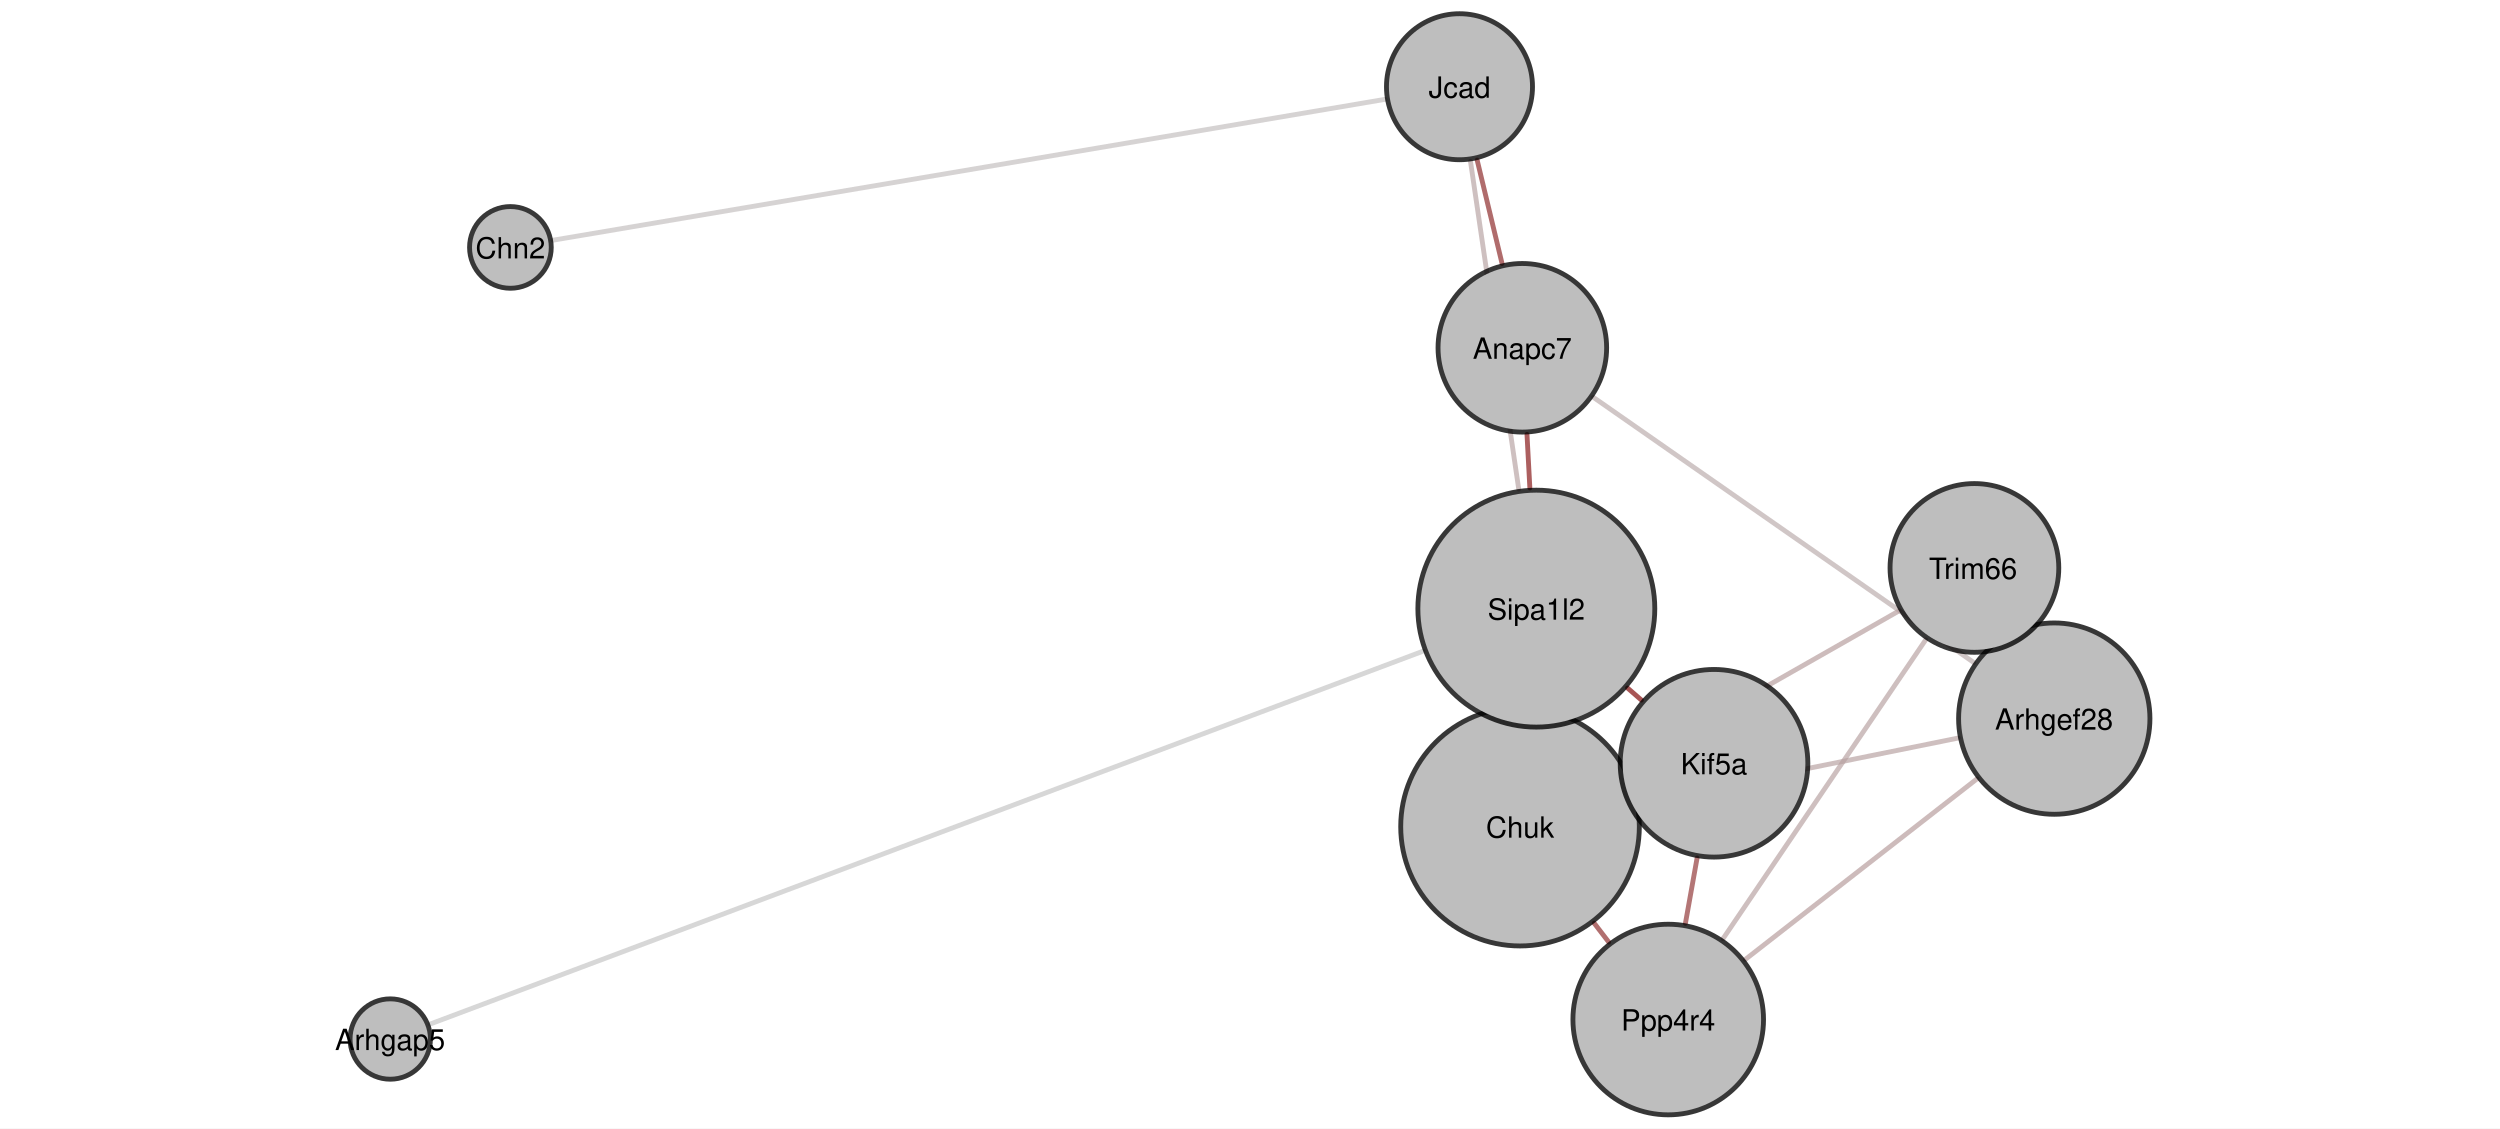
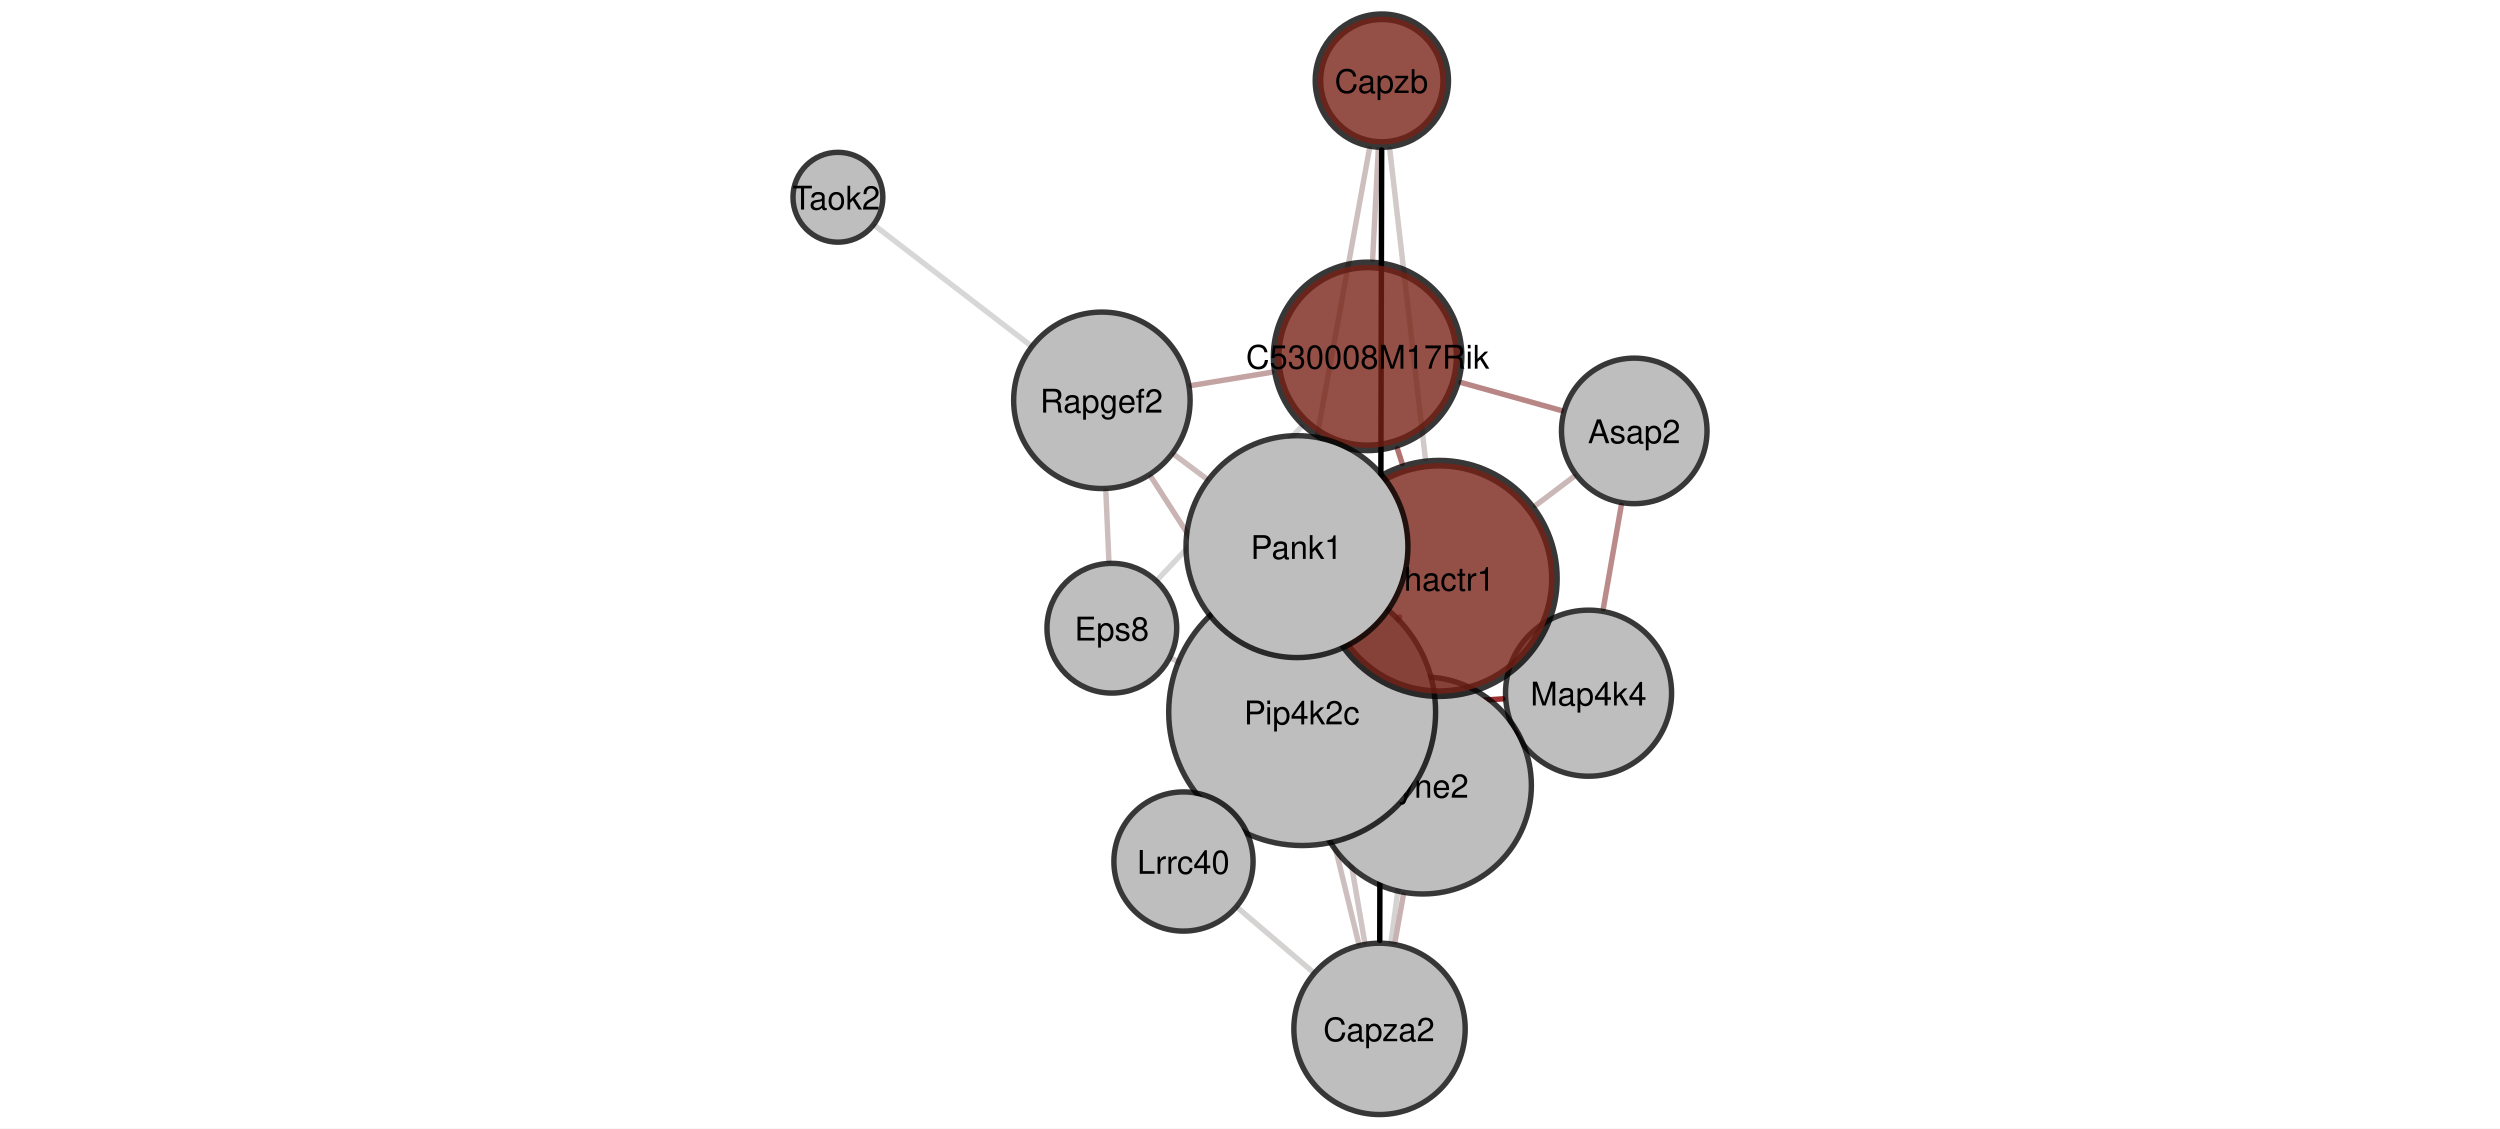
<svg xmlns="http://www.w3.org/2000/svg" version="1.1" baseProfile="full" x="0px" y="0px" width="1513px" height="683px" viewBox="0 0 1513 683">
  <g stroke-linejoin="miter" stroke-dashoffset="0" stroke-dasharray="none" stroke-width="1" stroke-miterlimit="10" stroke-linecap="square">
    <g fill-opacity="1" fill-rule="nonzero" stroke="none" fill="#ffffff">
      <path d="M 0 0 L 1513 0 L 1513 683 L 0 683 L 0 0 z" />
    </g>
-     <g transform="matrix(1.473505, 0, 0, 1.473505, 868.447, 376.7744)">
-       <g stroke-linejoin="round" stroke-width="2" stroke-linecap="round" fill="none" stroke-opacity="0.859" stroke="#9e4545">
-         <path d="M 37.79 -77.281 L 38.97 -55.3" />
-       </g>
-     </g>
-     <g transform="matrix(1.473505, 0, 0, 1.473505, 868.447, 376.7744)">
-       <g stroke-linejoin="round" stroke-width="2" stroke-linecap="round" fill="none" stroke-opacity="0.835" stroke="#a04f4f">
-         <path d="M 27.544 -147.483 L 17.32 -189.952" />
-       </g>
-     </g>
-     <g transform="matrix(1.473505, 0, 0, 1.473505, 868.447, 376.7744)">
-       <g stroke-linejoin="round" stroke-width="2" stroke-linecap="round" fill="none" stroke-opacity="0.655" stroke="#b8a8a8">
-         <path d="M 65.102 -92.48 L 221.303 16.41" />
-       </g>
-     </g>
-     <g transform="matrix(1.473505, 0, 0, 1.473505, 868.447, 376.7744)">
+     <g transform="matrix(1.648193, 0, 0, 1.648193, 793.651, 339.8349)">
+       <g stroke-linejoin="round" stroke-width="2" stroke-linecap="round" fill="none" stroke-opacity="0.608" stroke="#bebebe">
+         <path d="M -103.399 -79.559 L -159.981 -123.086" />
+       </g>
+     </g>
+     <g transform="matrix(1.648193, 0, 0, 1.648193, 793.651, 339.8349)">
+       <g stroke-linejoin="round" stroke-width="2" stroke-linecap="round" fill="none" stroke-opacity="0.827" stroke="#a25454">
+         <path d="M 31.565 -41.444 L 33.32 -35.996" />
+       </g>
+     </g>
+     <g transform="matrix(1.648193, 0, 0, 1.648193, 793.651, 339.8349)">
+       <g stroke-linejoin="round" stroke-width="2" stroke-linecap="round" fill="none" stroke-opacity="0.608" stroke="#bebdbd">
+         <path d="M -3.746 -49.402 L -56.271 6.419" />
+       </g>
+     </g>
+     <g transform="matrix(1.648193, 0, 0, 1.648193, 793.651, 339.8349)">
+       <g stroke-linejoin="round" stroke-width="2" stroke-linecap="round" fill="none" stroke-opacity="0.686" stroke="#b49999">
+         <path d="M 22.483 -110.879 L 24.561 -151.153" />
+       </g>
+     </g>
+     <g transform="matrix(1.648193, 0, 0, 1.648193, 793.651, 339.8349)">
+       <g stroke-linejoin="round" stroke-width="2" stroke-linecap="round" fill="none" stroke-opacity="0.733" stroke="#ae8282">
+         <path d="M -43.981 -64.643 L -14.473 -69.522" />
+       </g>
+     </g>
+     <g transform="matrix(1.648193, 0, 0, 1.648193, 793.651, 339.8349)">
+       <g stroke-linejoin="round" stroke-width="2" stroke-linecap="round" fill="none" stroke-opacity="0.788" stroke="#a66666">
+         <path d="M 91.858 -55.425 L 54.934 -65.745" />
+       </g>
+     </g>
+     <g transform="matrix(1.648193, 0, 0, 1.648193, 793.651, 339.8349)">
+       <g stroke-linejoin="round" stroke-width="2" stroke-linecap="round" fill="none" stroke-opacity="0.675" stroke="#b59e9e">
+         <path d="M -75.472 -25.833 L -74.358 -0.3" />
+       </g>
+     </g>
+     <g transform="matrix(1.648193, 0, 0, 1.648193, 793.651, 339.8349)">
+       <g stroke-linejoin="round" stroke-width="2" stroke-linecap="round" fill="none" stroke-opacity="0.698" stroke="#b29292">
+         <path d="M -30.412 13.219 L -58.88 -31.099" />
+       </g>
+     </g>
+     <g transform="matrix(1.648193, 0, 0, 1.648193, 793.651, 339.8349)">
+       <g stroke-linejoin="round" stroke-width="2" stroke-linecap="round" fill="none" stroke-opacity="0.678" stroke="#b59c9c">
+         <path d="M -38.683 -30.51 L -50.213 -39.159" />
+       </g>
+     </g>
+     <g transform="matrix(1.648193, 0, 0, 1.648193, 793.651, 339.8349)">
+       <g stroke-linejoin="round" stroke-width="2" stroke-linecap="round" fill="none" stroke-opacity="1" stroke="#000000">
+         <path d="M 25.099 139.148 L 25.81 -151.119" />
+       </g>
+     </g>
+     <g transform="matrix(1.648193, 0, 0, 1.648193, 793.651, 339.8349)">
+       <g stroke-linejoin="round" stroke-width="2" stroke-linecap="round" fill="none" stroke-opacity="0.671" stroke="#b6a0a0">
+         <path d="M 2.189 -46.531 L 21.311 -151.531" />
+       </g>
+     </g>
+     <g transform="matrix(1.648193, 0, 0, 1.648193, 793.651, 339.8349)">
+       <g stroke-linejoin="round" stroke-width="2" stroke-linecap="round" fill="none" stroke-opacity="0.647" stroke="#b9abab">
+         <path d="M 41.844 -37.84 L 28.785 -151.286" />
+       </g>
+     </g>
+     <g transform="matrix(1.648193, 0, 0, 1.648193, 793.651, 339.8349)">
+       <g stroke-linejoin="round" stroke-width="2" stroke-linecap="round" fill="none" stroke-opacity="0.929" stroke="#942121">
+         <path d="M 46.503 51.994 L 70.352 50.42" />
+       </g>
+     </g>
+     <g transform="matrix(1.648193, 0, 0, 1.648193, 793.651, 339.8349)">
+       <g stroke-linejoin="round" stroke-width="2" stroke-linecap="round" fill="none" stroke-opacity="0.78" stroke="#a86a6a">
+         <path d="M 113.795 -20.658 L 107.176 17.325" />
+       </g>
+     </g>
+     <g transform="matrix(1.648193, 0, 0, 1.648193, 793.651, 339.8349)">
+       <g stroke-linejoin="round" stroke-width="2" stroke-linecap="round" fill="none" stroke-opacity="0.98" stroke="#8d0909">
+         <path d="M 76.625 62.34 L 74.257 63.658" />
+       </g>
+     </g>
+     <g transform="matrix(1.648193, 0, 0, 1.648193, 793.651, 339.8349)">
+       <g stroke-linejoin="round" stroke-width="2" stroke-linecap="round" fill="none" stroke-opacity="0.643" stroke="#baadad">
+         <path d="M 4.455 63.779 L -51.129 35.684" />
+       </g>
+     </g>
+     <g transform="matrix(1.648193, 0, 0, 1.648193, 793.651, 339.8349)">
+       <g stroke-linejoin="round" stroke-width="2" stroke-linecap="round" fill="none" stroke-opacity="0.702" stroke="#b29090">
+         <path d="M 33.765 122.44 L 30.704 139.649" />
+       </g>
+     </g>
+     <g transform="matrix(1.648193, 0, 0, 1.648193, 793.651, 339.8349)">
+       <g stroke-linejoin="round" stroke-width="2" stroke-linecap="round" fill="none" stroke-opacity="1" stroke="#8b0000">
+         <path d="M 39.342 81.251 L 6.002 60.993" />
+       </g>
+     </g>
+     <g transform="matrix(1.648193, 0, 0, 1.648193, 793.651, 339.8349)">
+       <g stroke-linejoin="round" stroke-width="2" stroke-linecap="round" fill="none" stroke-opacity="0.922" stroke="#952727">
+         <path d="M 14.173 31.462 L 21.87 46.064" />
+       </g>
+     </g>
+     <g transform="matrix(1.648193, 0, 0, 1.648193, 793.651, 339.8349)">
+       <g stroke-linejoin="round" stroke-width="2" stroke-linecap="round" fill="none" stroke-opacity="0.871" stroke="#9c3f3f">
+         <path d="M -4.953 5.312 L -3.984 36.257" />
+       </g>
+     </g>
+     <g transform="matrix(1.648193, 0, 0, 1.648193, 793.651, 339.8349)">
+       <g stroke-linejoin="round" stroke-width="2" stroke-linecap="round" fill="none" stroke-opacity="0.824" stroke="#a25555">
+         <path d="M 32.396 20.366 L 15.188 37.159" />
+       </g>
+     </g>
+     <g transform="matrix(1.648193, 0, 0, 1.648193, 793.651, 339.8349)">
      <g stroke-linejoin="round" stroke-width="2" stroke-linecap="round" fill="none" stroke-opacity="0.671" stroke="#b69f9f">
-         <path d="M 83.94 73.914 L 214.864 47.437" />
-       </g>
-     </g>
-     <g transform="matrix(1.473505, 0, 0, 1.473505, 868.447, 376.7744)">
-       <g stroke-linejoin="round" stroke-width="2" stroke-linecap="round" fill="none" stroke-opacity="0.843" stroke="#a04d4d">
-         <path d="M 82.46 68.297 L 77.035 70.069" />
-       </g>
-     </g>
-     <g transform="matrix(1.473505, 0, 0, 1.473505, 868.447, 376.7744)">
-       <g stroke-linejoin="round" stroke-width="2" stroke-linecap="round" fill="none" stroke-opacity="0.678" stroke="#b59c9c">
-         <path d="M 190.579 -4.797 L 78.383 59.085" />
-       </g>
-     </g>
-     <g transform="matrix(1.473505, 0, 0, 1.473505, 868.447, 376.7744)">
-       <g stroke-linejoin="round" stroke-width="2" stroke-linecap="round" fill="none" stroke-opacity="0.831" stroke="#a15252">
-         <path d="M 71.343 131.212 L 65.396 123.472" />
-       </g>
-     </g>
-     <g transform="matrix(1.473505, 0, 0, 1.473505, 868.447, 376.7744)">
-       <g stroke-linejoin="round" stroke-width="2" stroke-linecap="round" fill="none" stroke-opacity="0.882" stroke="#9a3939">
-         <path d="M 37.927 43.793 L 38.662 33.964" />
-       </g>
-     </g>
-     <g transform="matrix(1.473505, 0, 0, 1.473505, 868.447, 376.7744)">
-       <g stroke-linejoin="round" stroke-width="2" stroke-linecap="round" fill="none" stroke-opacity="1" stroke="#8b0000">
-         <path d="M 238.25 9.063 L 235.488 3.85" />
-       </g>
-     </g>
-     <g transform="matrix(1.473505, 0, 0, 1.473505, 868.447, 376.7744)">
-       <g stroke-linejoin="round" stroke-width="2" stroke-linecap="round" fill="none" stroke-opacity="0.678" stroke="#b59b9b">
-         <path d="M 127.461 138.364 L 222.578 64.221" />
-       </g>
-     </g>
-     <g transform="matrix(1.473505, 0, 0, 1.473505, 868.447, 376.7744)">
-       <g stroke-linejoin="round" stroke-width="2" stroke-linecap="round" fill="none" stroke-opacity="0.62" stroke="#bcb8b8">
-         <path d="M -362.217 -157.049 L -20.483 -214.905" />
-       </g>
-     </g>
-     <g transform="matrix(1.473505, 0, 0, 1.473505, 868.447, 376.7744)">
-       <g stroke-linejoin="round" stroke-width="2" stroke-linecap="round" fill="none" stroke-opacity="0.667" stroke="#b6a1a1">
-         <path d="M 34.398 -54.842 L 14.582 -189.422" />
-       </g>
-     </g>
-     <g transform="matrix(1.473505, 0, 0, 1.473505, 868.447, 376.7744)">
-       <g stroke-linejoin="round" stroke-width="2" stroke-linecap="round" fill="none" stroke-opacity="0.608" stroke="#bebebe">
-         <path d="M -4.851 11.736 L -412.71 164.902" />
-       </g>
-     </g>
-     <g transform="matrix(1.473505, 0, 0, 1.473505, 868.447, 376.7744)">
-       <g stroke-linejoin="round" stroke-width="2" stroke-linecap="round" fill="none" stroke-opacity="0.671" stroke="#b6a0a0">
-         <path d="M 201.552 7.07 L 118.328 129.818" />
-       </g>
-     </g>
-     <g transform="matrix(1.473505, 0, 0, 1.473505, 868.447, 376.7744)">
-       <g stroke-linejoin="round" stroke-width="2" stroke-linecap="round" fill="none" stroke-opacity="0.875" stroke="#9b3d3d">
-         <path d="M 79.085 26.876 L 84.792 31.842" />
-       </g>
-     </g>
-     <g transform="matrix(1.473505, 0, 0, 1.473505, 868.447, 376.7744)">
-       <g stroke-linejoin="round" stroke-width="2" stroke-linecap="round" fill="none" stroke-opacity="0.82" stroke="#a35858">
-         <path d="M 102.863 123.527 L 107.656 96.706" />
-       </g>
-     </g>
-     <g transform="matrix(1.473505, 0, 0, 1.473505, 868.447, 376.7744)">
-       <g stroke-linejoin="round" stroke-width="4" stroke-linecap="round" fill="none" stroke-opacity="0.784" stroke="#000000">
-         <path d="M 69.501 -112.851 C 69.501 -94.283 54.449 -79.23 35.88 -79.23 C 17.312 -79.23 2.259 -94.283 2.259 -112.851 C 2.259 -131.419 17.312 -146.472 35.88 -146.472 C 54.449 -146.472 69.501 -131.419 69.501 -112.851 z" />
-       </g>
-     </g>
-     <g transform="matrix(1.473505, 0, 0, 1.473505, 868.447, 376.7744)">
-       <g fill-opacity="1" fill-rule="nonzero" stroke="none" fill="#bebebe">
-         <path d="M 69.501 -112.851 C 69.501 -94.283 54.449 -79.23 35.88 -79.23 C 17.312 -79.23 2.259 -94.283 2.259 -112.851 C 2.259 -131.419 17.312 -146.472 35.88 -146.472 C 54.449 -146.472 69.501 -131.419 69.501 -112.851 z" />
-       </g>
-     </g>
-     <g transform="matrix(1.473505, 0, 0, 1.473505, 891.3318, 217.1444)">
-       <text fill-opacity="1" font-style="normal" font-family="Helvetica" font-weight="normal" stroke="none" fill="#000000" font-size="12" x="0" y="0">Anapc7</text>
-     </g>
-     <g transform="matrix(1.473505, 0, 0, 1.473505, 868.447, 376.7744)">
-       <g stroke-linejoin="round" stroke-width="4" stroke-linecap="round" fill="none" stroke-opacity="0.784" stroke="#000000">
-         <path d="M 82.932 83.824 C 82.932 110.334 61.442 131.824 34.932 131.824 C 8.422 131.824 -13.068 110.334 -13.068 83.824 C -13.068 57.315 8.422 35.824 34.932 35.824 C 61.442 35.824 82.932 57.315 82.932 83.824 z" />
-       </g>
-     </g>
-     <g transform="matrix(1.473505, 0, 0, 1.473505, 868.447, 376.7744)">
-       <g fill-opacity="1" fill-rule="nonzero" stroke="none" fill="#bebebe">
-         <path d="M 82.932 83.824 C 82.932 110.334 61.442 131.824 34.932 131.824 C 8.422 131.824 -13.068 110.334 -13.068 83.824 C -13.068 57.315 8.422 35.824 34.932 35.824 C 61.442 35.824 82.932 57.315 82.932 83.824 z" />
-       </g>
-     </g>
-     <g transform="matrix(1.473505, 0, 0, 1.473505, 899.2804, 506.9468)">
-       <text fill-opacity="1" font-style="normal" font-family="Helvetica" font-weight="normal" stroke="none" fill="#000000" font-size="12" x="0" y="0">Chuk</text>
-     </g>
-     <g transform="matrix(1.473505, 0, 0, 1.473505, 868.447, 376.7744)">
-       <g stroke-linejoin="round" stroke-width="4" stroke-linecap="round" fill="none" stroke-opacity="0.784" stroke="#000000">
-         <path d="M 292.646 39.451 C 292.646 60.599 275.503 77.742 254.355 77.742 C 233.208 77.742 216.064 60.599 216.064 39.451 C 216.064 18.303 233.208 1.16 254.355 1.16 C 275.503 1.16 292.646 18.303 292.646 39.451 z" />
-       </g>
-     </g>
-     <g transform="matrix(1.473505, 0, 0, 1.473505, 868.447, 376.7744)">
-       <g fill-opacity="1" fill-rule="nonzero" stroke="none" fill="#bebebe">
-         <path d="M 292.646 39.451 C 292.646 60.599 275.503 77.742 254.355 77.742 C 233.208 77.742 216.064 60.599 216.064 39.451 C 216.064 18.303 233.208 1.16 254.355 1.16 C 275.503 1.16 292.646 18.303 292.646 39.451 z" />
-       </g>
-     </g>
-     <g transform="matrix(1.473505, 0, 0, 1.473505, 1207.359, 441.5624)">
-       <text fill-opacity="1" font-style="normal" font-family="Helvetica" font-weight="normal" stroke="none" fill="#000000" font-size="12" x="0" y="0">Arhgef28</text>
-     </g>
-     <g transform="matrix(1.473505, 0, 0, 1.473505, 868.447, 376.7744)">
-       <g stroke-linejoin="round" stroke-width="4" stroke-linecap="round" fill="none" stroke-opacity="0.784" stroke="#000000">
-         <path d="M 39.055 -220.078 C 39.055 -204.069 26.077 -191.092 10.068 -191.092 C -5.94 -191.092 -18.918 -204.069 -18.918 -220.078 C -18.918 -236.087 -5.94 -249.064 10.068 -249.064 C 26.077 -249.064 39.055 -236.087 39.055 -220.078 z" />
-       </g>
-     </g>
-     <g transform="matrix(1.473505, 0, 0, 1.473505, 868.447, 376.7744)">
-       <g fill-opacity="1" fill-rule="nonzero" stroke="none" fill="#bebebe">
-         <path d="M 39.055 -220.078 C 39.055 -204.069 26.077 -191.092 10.068 -191.092 C -5.94 -191.092 -18.918 -204.069 -18.918 -220.078 C -18.918 -236.087 -5.94 -249.064 10.068 -249.064 C 26.077 -249.064 39.055 -236.087 39.055 -220.078 z" />
-       </g>
-     </g>
-     <g transform="matrix(1.473505, 0, 0, 1.473505, 864.6077, 59.14518)">
-       <text fill-opacity="1" font-style="normal" font-family="Helvetica" font-weight="normal" stroke="none" fill="#000000" font-size="12" x="0" y="0">Jcad</text>
-     </g>
-     <g transform="matrix(1.473505, 0, 0, 1.473505, 868.447, 376.7744)">
-       <g stroke-linejoin="round" stroke-width="4" stroke-linecap="round" fill="none" stroke-opacity="0.784" stroke="#000000">
-         <path d="M -413.593 171.054 C -413.593 179.615 -420.532 186.554 -429.093 186.554 C -437.653 186.554 -444.593 179.615 -444.593 171.054 C -444.593 162.494 -437.653 155.554 -429.093 155.554 C -420.532 155.554 -413.593 162.494 -413.593 171.054 z" />
-       </g>
-     </g>
-     <g transform="matrix(1.473505, 0, 0, 1.473505, 868.447, 376.7744)">
-       <g fill-opacity="1" fill-rule="nonzero" stroke="none" fill="#bebebe">
-         <path d="M -413.593 171.054 C -413.593 179.615 -420.532 186.554 -429.093 186.554 C -437.653 186.554 -444.593 179.615 -444.593 171.054 C -444.593 162.494 -437.653 155.554 -429.093 155.554 C -420.532 155.554 -413.593 162.494 -413.593 171.054 z" />
-       </g>
-     </g>
-     <g transform="matrix(1.473505, 0, 0, 1.473505, 202.7506, 635.4802)">
-       <text fill-opacity="1" font-style="normal" font-family="Helvetica" font-weight="normal" stroke="none" fill="#000000" font-size="12" x="0" y="0">Arhgap5</text>
-     </g>
-     <g transform="matrix(1.473505, 0, 0, 1.473505, 868.447, 376.7744)">
-       <g stroke-linejoin="round" stroke-width="4" stroke-linecap="round" fill="none" stroke-opacity="0.784" stroke="#000000">
-         <path d="M 255.206 -22.435 C 255.206 -3.852 240.141 11.213 221.557 11.213 C 202.974 11.213 187.909 -3.852 187.909 -22.435 C 187.909 -41.019 202.974 -56.084 221.557 -56.084 C 240.141 -56.084 255.206 -41.019 255.206 -22.435 z" />
-       </g>
-     </g>
-     <g transform="matrix(1.473505, 0, 0, 1.473505, 868.447, 376.7744)">
-       <g fill-opacity="1" fill-rule="nonzero" stroke="none" fill="#bebebe">
-         <path d="M 255.206 -22.435 C 255.206 -3.852 240.141 11.213 221.557 11.213 C 202.974 11.213 187.909 -3.852 187.909 -22.435 C 187.909 -41.019 202.974 -56.084 221.557 -56.084 C 240.141 -56.084 255.206 -41.019 255.206 -22.435 z" />
-       </g>
-     </g>
-     <g transform="matrix(1.473505, 0, 0, 1.473505, 1167.405, 350.3724)">
-       <text fill-opacity="1" font-style="normal" font-family="Helvetica" font-weight="normal" stroke="none" fill="#000000" font-size="12" x="0" y="0">Trim66</text>
-     </g>
-     <g transform="matrix(1.473505, 0, 0, 1.473505, 868.447, 376.7744)">
-       <g stroke-linejoin="round" stroke-width="4" stroke-linecap="round" fill="none" stroke-opacity="0.784" stroke="#000000">
-         <path d="M 89.283 -5.72 C 89.283 20.598 67.948 41.932 41.631 41.932 C 15.314 41.932 -6.02 20.598 -6.02 -5.72 C -6.02 -32.037 15.314 -53.371 41.631 -53.371 C 67.948 -53.371 89.283 -32.037 89.283 -5.72 z" />
-       </g>
-     </g>
-     <g transform="matrix(1.473505, 0, 0, 1.473505, 868.447, 376.7744)">
-       <g fill-opacity="1" fill-rule="nonzero" stroke="none" fill="#bebebe">
-         <path d="M 89.283 -5.72 C 89.283 20.598 67.948 41.932 41.631 41.932 C 15.314 41.932 -6.02 20.598 -6.02 -5.72 C -6.02 -32.037 15.314 -53.371 41.631 -53.371 C 67.948 -53.371 89.283 -32.037 89.283 -5.72 z" />
-       </g>
-     </g>
-     <g transform="matrix(1.473505, 0, 0, 1.473505, 900.2975, 375.0031)">
-       <text fill-opacity="1" font-style="normal" font-family="Helvetica" font-weight="normal" stroke="none" fill="#000000" font-size="12" x="0" y="0">Sipa1l2</text>
-     </g>
-     <g transform="matrix(1.473505, 0, 0, 1.473505, 868.447, 376.7744)">
-       <g stroke-linejoin="round" stroke-width="4" stroke-linecap="round" fill="none" stroke-opacity="0.784" stroke="#000000">
-         <path d="M 152.14 57.793 C 152.14 78.52 135.338 95.323 114.61 95.323 C 93.883 95.323 77.081 78.52 77.081 57.793 C 77.081 37.066 93.883 20.263 114.61 20.263 C 135.338 20.263 152.14 37.066 152.14 57.793 z" />
-       </g>
-     </g>
-     <g transform="matrix(1.473505, 0, 0, 1.473505, 868.447, 376.7744)">
-       <g fill-opacity="1" fill-rule="nonzero" stroke="none" fill="#bebebe">
-         <path d="M 152.14 57.793 C 152.14 78.52 135.338 95.323 114.61 95.323 C 93.883 95.323 77.081 78.52 77.081 57.793 C 77.081 37.066 93.883 20.263 114.61 20.263 C 135.338 20.263 152.14 37.066 152.14 57.793 z" />
-       </g>
-     </g>
-     <g transform="matrix(1.473505, 0, 0, 1.473505, 1017.175, 468.5893)">
-       <text fill-opacity="1" font-style="normal" font-family="Helvetica" font-weight="normal" stroke="none" fill="#000000" font-size="12" x="0" y="0">Kif5a</text>
-     </g>
-     <g transform="matrix(1.473505, 0, 0, 1.473505, 868.447, 376.7744)">
-       <g stroke-linejoin="round" stroke-width="4" stroke-linecap="round" fill="none" stroke-opacity="0.784" stroke="#000000">
-         <path d="M 133.943 163.043 C 133.943 184.109 116.866 201.186 95.801 201.186 C 74.735 201.186 57.658 184.109 57.658 163.043 C 57.658 141.978 74.735 124.901 95.801 124.901 C 116.866 124.901 133.943 141.978 133.943 163.043 z" />
-       </g>
-     </g>
-     <g transform="matrix(1.473505, 0, 0, 1.473505, 868.447, 376.7744)">
-       <g fill-opacity="1" fill-rule="nonzero" stroke="none" fill="#bebebe">
-         <path d="M 133.943 163.043 C 133.943 184.109 116.866 201.186 95.801 201.186 C 74.735 201.186 57.658 184.109 57.658 163.043 C 57.658 141.978 74.735 124.901 95.801 124.901 C 116.866 124.901 133.943 141.978 133.943 163.043 z" />
-       </g>
-     </g>
-     <g transform="matrix(1.473505, 0, 0, 1.473505, 981.101, 623.6762)">
-       <text fill-opacity="1" font-style="normal" font-family="Helvetica" font-weight="normal" stroke="none" fill="#000000" font-size="12" x="0" y="0">Ppp4r4</text>
-     </g>
-     <g transform="matrix(1.473505, 0, 0, 1.473505, 868.447, 376.7744)">
-       <g stroke-linejoin="round" stroke-width="4" stroke-linecap="round" fill="none" stroke-opacity="0.784" stroke="#000000">
-         <path d="M -363.967 -154.082 C -363.967 -145.369 -371.03 -138.306 -379.743 -138.306 C -388.455 -138.306 -395.518 -145.369 -395.518 -154.082 C -395.518 -162.795 -388.455 -169.858 -379.743 -169.858 C -371.03 -169.858 -363.967 -162.795 -363.967 -154.082 z" />
-       </g>
-     </g>
-     <g transform="matrix(1.473505, 0, 0, 1.473505, 868.447, 376.7744)">
-       <g fill-opacity="1" fill-rule="nonzero" stroke="none" fill="#bebebe">
-         <path d="M -363.967 -154.082 C -363.967 -145.369 -371.03 -138.306 -379.743 -138.306 C -388.455 -138.306 -395.518 -145.369 -395.518 -154.082 C -395.518 -162.795 -388.455 -169.858 -379.743 -169.858 C -371.03 -169.858 -363.967 -162.795 -363.967 -154.082 z" />
-       </g>
-     </g>
-     <g transform="matrix(1.473505, 0, 0, 1.473505, 287.7585, 156.3904)">
-       <text fill-opacity="1" font-style="normal" font-family="Helvetica" font-weight="normal" stroke="none" fill="#000000" font-size="12" x="0" y="0">Chn2</text>
+         <path d="M 8.474 103.86 L 17.319 140.074" />
+       </g>
+     </g>
+     <g transform="matrix(1.648193, 0, 0, 1.648193, 793.651, 339.8349)">
+       <g stroke-linejoin="round" stroke-width="2" stroke-linecap="round" fill="none" stroke-opacity="0.78" stroke="#a86b6b">
+         <path d="M -30.452 89.361 L -34.486 94.44" />
+       </g>
+     </g>
+     <g transform="matrix(1.648193, 0, 0, 1.648193, 793.651, 339.8349)">
+       <g stroke-linejoin="round" stroke-width="2" stroke-linecap="round" fill="none" stroke-opacity="0.624" stroke="#bcb7b7">
+         <path d="M 41.096 50.144 L 29.278 139.428" />
+       </g>
+     </g>
+     <g transform="matrix(1.648193, 0, 0, 1.648193, 793.651, 339.8349)">
+       <g stroke-linejoin="round" stroke-width="2" stroke-linecap="round" fill="none" stroke-opacity="0.722" stroke="#af8686">
+         <path d="M -29.17 90.447 L 17.203 39.097" />
+       </g>
+     </g>
+     <g transform="matrix(1.648193, 0, 0, 1.648193, 793.651, 339.8349)">
+       <g stroke-linejoin="round" stroke-width="2" stroke-linecap="round" fill="none" stroke-opacity="0.792" stroke="#a66565">
+         <path d="M 35.448 3.637 L 3.651 -3.467" />
+       </g>
+     </g>
+     <g transform="matrix(1.648193, 0, 0, 1.648193, 793.651, 339.8349)">
+       <g stroke-linejoin="round" stroke-width="2" stroke-linecap="round" fill="none" stroke-opacity="0.69" stroke="#b39797">
+         <path d="M 96.443 -31.248 L 82.274 -20.536" />
+       </g>
+     </g>
+     <g transform="matrix(1.648193, 0, 0, 1.648193, 793.651, 339.8349)">
+       <g stroke-linejoin="round" stroke-width="2" stroke-linecap="round" fill="none" stroke-opacity="0.624" stroke="#bcb6b6">
+         <path d="M -26.772 127.393 L 0.333 150.532" />
+       </g>
+     </g>
+     <g transform="matrix(1.648193, 0, 0, 1.648193, 793.651, 339.8349)">
+       <g stroke-linejoin="round" stroke-width="2" stroke-linecap="round" fill="none" stroke-opacity="0.659" stroke="#b7a5a5">
+         <path d="M 1.753 35.679 L 19.543 139.613" />
+       </g>
+     </g>
+     <g transform="matrix(1.648193, 0, 0, 1.648193, 793.651, 339.8349)">
+       <g stroke-linejoin="round" stroke-width="4" stroke-linecap="round" fill="none" stroke-opacity="0.784" stroke="#000000">
+         <path d="M -158.352 -133.757 C -158.352 -125.196 -165.291 -118.257 -173.852 -118.257 C -182.412 -118.257 -189.352 -125.196 -189.352 -133.757 C -189.352 -142.317 -182.412 -149.257 -173.852 -149.257 C -165.291 -149.257 -158.352 -142.317 -158.352 -133.757 z" />
+       </g>
+     </g>
+     <g transform="matrix(1.648193, 0, 0, 1.648193, 793.651, 339.8349)">
+       <g fill-opacity="1" fill-rule="nonzero" stroke="none" fill="#bebebe">
+         <path d="M -158.352 -133.757 C -158.352 -125.196 -165.291 -118.257 -173.852 -118.257 C -182.412 -118.257 -189.352 -125.196 -189.352 -133.757 C -189.352 -142.317 -182.412 -149.257 -173.852 -149.257 C -165.291 -149.257 -158.352 -142.317 -158.352 -133.757 z" />
+       </g>
+     </g>
+     <g transform="matrix(1.648193, 0, 0, 1.648193, 479.6251, 126.8239)">
+       <text fill-opacity="1" font-style="normal" font-family="Helvetica" font-weight="normal" stroke="none" fill="#000000" font-size="12" x="0" y="0">Taok2</text>
+     </g>
+     <g transform="matrix(1.648193, 0, 0, 1.648193, 793.651, 339.8349)">
+       <g stroke-linejoin="round" stroke-width="4" stroke-linecap="round" fill="none" stroke-opacity="0.784" stroke="#000000">
+         <path d="M 54.248 -75.328 C 54.248 -56.772 39.206 -41.729 20.649 -41.729 C 2.093 -41.729 -12.949 -56.772 -12.949 -75.328 C -12.949 -93.884 2.093 -108.926 20.649 -108.926 C 39.206 -108.926 54.248 -93.884 54.248 -75.328 z" />
+       </g>
+     </g>
+     <g transform="matrix(1.648193, 0, 0, 1.648193, 793.651, 339.8349)">
+       <g fill-opacity="0.784" fill-rule="nonzero" stroke="none" fill="#772014">
+         <path d="M 54.248 -75.328 C 54.248 -56.772 39.206 -41.729 20.649 -41.729 C 2.093 -41.729 -12.949 -56.772 -12.949 -75.328 C -12.949 -93.884 2.093 -108.926 20.649 -108.926 C 39.206 -108.926 54.248 -93.884 54.248 -75.328 z" />
+       </g>
+     </g>
+     <g transform="matrix(1.648193, 0, 0, 1.648193, 754.0237, 223.1262)">
+       <text fill-opacity="1" font-style="normal" font-family="Helvetica" font-weight="normal" stroke="none" fill="#000000" font-size="12" x="0" y="0">C530008M17Rik</text>
+     </g>
+     <g transform="matrix(1.648193, 0, 0, 1.648193, 793.651, 339.8349)">
+       <g stroke-linejoin="round" stroke-width="4" stroke-linecap="round" fill="none" stroke-opacity="0.784" stroke="#000000">
+         <path d="M -45.534 -59.197 C -45.534 -41.857 -59.59 -27.801 -76.929 -27.801 C -94.268 -27.801 -108.325 -41.857 -108.325 -59.197 C -108.325 -76.536 -94.268 -90.592 -76.929 -90.592 C -59.59 -90.592 -45.534 -76.536 -45.534 -59.197 z" />
+       </g>
+     </g>
+     <g transform="matrix(1.648193, 0, 0, 1.648193, 793.651, 339.8349)">
+       <g fill-opacity="1" fill-rule="nonzero" stroke="none" fill="#bebebe">
+         <path d="M -45.534 -59.197 C -45.534 -41.857 -59.59 -27.801 -76.929 -27.801 C -94.268 -27.801 -108.325 -41.857 -108.325 -59.197 C -108.325 -76.536 -94.268 -90.592 -76.929 -90.592 C -59.59 -90.592 -45.534 -76.536 -45.534 -59.197 z" />
+       </g>
+     </g>
+     <g transform="matrix(1.648193, 0, 0, 1.648193, 629.4686, 249.7133)">
+       <text fill-opacity="1" font-style="normal" font-family="Helvetica" font-weight="normal" stroke="none" fill="#000000" font-size="12" x="0" y="0">Rapgef2</text>
+     </g>
+     <g transform="matrix(1.648193, 0, 0, 1.648193, 793.651, 339.8349)">
+       <g stroke-linejoin="round" stroke-width="4" stroke-linecap="round" fill="none" stroke-opacity="0.784" stroke="#000000">
+         <path d="M 49.334 -176.581 C 49.334 -163.623 38.83 -153.119 25.873 -153.119 C 12.915 -153.119 2.411 -163.623 2.411 -176.581 C 2.411 -189.538 12.915 -200.042 25.873 -200.042 C 38.83 -200.042 49.334 -189.538 49.334 -176.581 z" />
+       </g>
+     </g>
+     <g transform="matrix(1.648193, 0, 0, 1.648193, 793.651, 339.8349)">
+       <g fill-opacity="0.784" fill-rule="nonzero" stroke="none" fill="#772014">
+         <path d="M 49.334 -176.581 C 49.334 -163.623 38.83 -153.119 25.873 -153.119 C 12.915 -153.119 2.411 -163.623 2.411 -176.581 C 2.411 -189.538 12.915 -200.042 25.873 -200.042 C 38.83 -200.042 49.334 -189.538 49.334 -176.581 z" />
+       </g>
+     </g>
+     <g transform="matrix(1.648193, 0, 0, 1.648193, 807.7085, 56.24148)">
+       <text fill-opacity="1" font-style="normal" font-family="Helvetica" font-weight="normal" stroke="none" fill="#000000" font-size="12" x="0" y="0">Capzb</text>
+     </g>
+     <g transform="matrix(1.648193, 0, 0, 1.648193, 793.651, 339.8349)">
+       <g stroke-linejoin="round" stroke-width="4" stroke-linecap="round" fill="none" stroke-opacity="0.784" stroke="#000000">
+         <path d="M 131.259 48.345 C 131.259 64.631 118.057 77.834 101.771 77.834 C 85.485 77.834 72.283 64.631 72.283 48.345 C 72.283 32.06 85.485 18.857 101.771 18.857 C 118.057 18.857 131.259 32.06 131.259 48.345 z" />
+       </g>
+     </g>
+     <g transform="matrix(1.648193, 0, 0, 1.648193, 793.651, 339.8349)">
+       <g fill-opacity="1" fill-rule="nonzero" stroke="none" fill="#bebebe">
+         <path d="M 131.259 48.345 C 131.259 64.631 118.057 77.834 101.771 77.834 C 85.485 77.834 72.283 64.631 72.283 48.345 C 72.283 32.06 85.485 18.857 101.771 18.857 C 118.057 18.857 131.259 32.06 131.259 48.345 z" />
+       </g>
+     </g>
+     <g transform="matrix(1.648193, 0, 0, 1.648193, 926.2079, 426.9634)">
+       <text fill-opacity="1" font-style="normal" font-family="Helvetica" font-weight="normal" stroke="none" fill="#000000" font-size="12" x="0" y="0">Map4k4</text>
+     </g>
+     <g transform="matrix(1.648193, 0, 0, 1.648193, 793.651, 339.8349)">
+       <g stroke-linejoin="round" stroke-width="4" stroke-linecap="round" fill="none" stroke-opacity="0.784" stroke="#000000">
+         <path d="M 79.782 82.211 C 79.782 103.673 62.384 121.072 40.922 121.072 C 19.46 121.072 2.061 103.673 2.061 82.211 C 2.061 60.749 19.46 43.35 40.922 43.35 C 62.384 43.35 79.782 60.749 79.782 82.211 z" />
+       </g>
+     </g>
+     <g transform="matrix(1.648193, 0, 0, 1.648193, 793.651, 339.8349)">
+       <g fill-opacity="1" fill-rule="nonzero" stroke="none" fill="#bebebe">
+         <path d="M 79.782 82.211 C 79.782 103.673 62.384 121.072 40.922 121.072 C 19.46 121.072 2.061 103.673 2.061 82.211 C 2.061 60.749 19.46 43.35 40.922 43.35 C 62.384 43.35 79.782 60.749 79.782 82.211 z" />
+       </g>
+     </g>
+     <g transform="matrix(1.648193, 0, 0, 1.648193, 833.0579, 482.7804)">
+       <text fill-opacity="1" font-style="normal" font-family="Helvetica" font-weight="normal" stroke="none" fill="#000000" font-size="12" x="0" y="0">Syne2</text>
+     </g>
+     <g transform="matrix(1.648193, 0, 0, 1.648193, 793.651, 339.8349)">
+       <g stroke-linejoin="round" stroke-width="4" stroke-linecap="round" fill="none" stroke-opacity="0.784" stroke="#000000">
+         <path d="M 44.611 55.287 C 44.611 81.797 23.121 103.287 -3.389 103.287 C -29.898 103.287 -51.389 81.797 -51.389 55.287 C -51.389 28.778 -29.898 7.287 -3.389 7.287 C 23.121 7.287 44.611 28.778 44.611 55.287 z" />
+       </g>
+     </g>
+     <g transform="matrix(1.648193, 0, 0, 1.648193, 793.651, 339.8349)">
+       <g fill-opacity="1" fill-rule="nonzero" stroke="none" fill="#bebebe">
+         <path d="M 44.611 55.287 C 44.611 81.797 23.121 103.287 -3.389 103.287 C -29.898 103.287 -51.389 81.797 -51.389 55.287 C -51.389 28.778 -29.898 7.287 -3.389 7.287 C 23.121 7.287 44.611 28.778 44.611 55.287 z" />
+       </g>
+     </g>
+     <g transform="matrix(1.648193, 0, 0, 1.648193, 752.8841, 438.4047)">
+       <text fill-opacity="1" font-style="normal" font-family="Helvetica" font-weight="normal" stroke="none" fill="#000000" font-size="12" x="0" y="0">Pip4k2c</text>
+     </g>
+     <g transform="matrix(1.648193, 0, 0, 1.648193, 793.651, 339.8349)">
+       <g stroke-linejoin="round" stroke-width="4" stroke-linecap="round" fill="none" stroke-opacity="0.784" stroke="#000000">
+         <path d="M 89.243 6.198 C 89.243 29.576 70.291 48.527 46.913 48.527 C 23.536 48.527 4.584 29.576 4.584 6.198 C 4.584 -17.18 23.536 -36.131 46.913 -36.131 C 70.291 -36.131 89.243 -17.18 89.243 6.198 z" />
+       </g>
+     </g>
+     <g transform="matrix(1.648193, 0, 0, 1.648193, 793.651, 339.8349)">
+       <g fill-opacity="0.784" fill-rule="nonzero" stroke="none" fill="#772014">
+         <path d="M 89.243 6.198 C 89.243 29.576 70.291 48.527 46.913 48.527 C 23.536 48.527 4.584 29.576 4.584 6.198 C 4.584 -17.18 23.536 -36.131 46.913 -36.131 C 70.291 -36.131 89.243 -17.18 89.243 6.198 z" />
+       </g>
+     </g>
+     <g transform="matrix(1.648193, 0, 0, 1.648193, 836.8924, 357.4964)">
+       <text fill-opacity="1" font-style="normal" font-family="Helvetica" font-weight="normal" stroke="none" fill="#000000" font-size="12" x="0" y="0">Phactr1</text>
+     </g>
+     <g transform="matrix(1.648193, 0, 0, 1.648193, 793.651, 339.8349)">
+       <g stroke-linejoin="round" stroke-width="4" stroke-linecap="round" fill="none" stroke-opacity="0.784" stroke="#000000">
+         <path d="M -22.414 110.153 C -22.414 123.713 -33.406 134.705 -46.966 134.705 C -60.526 134.705 -71.519 123.713 -71.519 110.153 C -71.519 96.593 -60.526 85.601 -46.966 85.601 C -33.406 85.601 -22.414 96.593 -22.414 110.153 z" />
+       </g>
+     </g>
+     <g transform="matrix(1.648193, 0, 0, 1.648193, 793.651, 339.8349)">
+       <g fill-opacity="1" fill-rule="nonzero" stroke="none" fill="#bebebe">
+         <path d="M -22.414 110.153 C -22.414 123.713 -33.406 134.705 -46.966 134.705 C -60.526 134.705 -71.519 123.713 -71.519 110.153 C -71.519 96.593 -60.526 85.601 -46.966 85.601 C -33.406 85.601 -22.414 96.593 -22.414 110.153 z" />
+       </g>
+     </g>
+     <g transform="matrix(1.648193, 0, 0, 1.648193, 688.211, 528.8341)">
+       <text fill-opacity="1" font-style="normal" font-family="Helvetica" font-weight="normal" stroke="none" fill="#000000" font-size="12" x="0" y="0">Lrrc40</text>
+     </g>
+     <g transform="matrix(1.648193, 0, 0, 1.648193, 793.651, 339.8349)">
+       <g stroke-linejoin="round" stroke-width="4" stroke-linecap="round" fill="none" stroke-opacity="0.784" stroke="#000000">
+         <path d="M 34.452 -5.465 C 34.452 16.484 16.659 34.277 -5.29 34.277 C -27.239 34.277 -45.032 16.484 -45.032 -5.465 C -45.032 -27.413 -27.239 -45.206 -5.29 -45.206 C 16.659 -45.206 34.452 -27.413 34.452 -5.465 z" />
+       </g>
+     </g>
+     <g transform="matrix(1.648193, 0, 0, 1.648193, 793.651, 339.8349)">
+       <g fill-opacity="1" fill-rule="nonzero" stroke="none" fill="#bebebe">
+         <path d="M 34.452 -5.465 C 34.452 16.484 16.659 34.277 -5.29 34.277 C -27.239 34.277 -45.032 16.484 -45.032 -5.465 C -45.032 -27.413 -27.239 -45.206 -5.29 -45.206 C 16.659 -45.206 34.452 -27.413 34.452 -5.465 z" />
+       </g>
+     </g>
+     <g transform="matrix(1.648193, 0, 0, 1.648193, 756.8919, 338.2741)">
+       <text fill-opacity="1" font-style="normal" font-family="Helvetica" font-weight="normal" stroke="none" fill="#000000" font-size="12" x="0" y="0">Pank1</text>
+     </g>
+     <g transform="matrix(1.648193, 0, 0, 1.648193, 793.651, 339.8349)">
+       <g stroke-linejoin="round" stroke-width="4" stroke-linecap="round" fill="none" stroke-opacity="0.784" stroke="#000000">
+         <path d="M 144.271 -47.964 C 144.271 -33.76 132.756 -22.246 118.553 -22.246 C 104.349 -22.246 92.835 -33.76 92.835 -47.964 C 92.835 -62.168 104.349 -73.682 118.553 -73.682 C 132.756 -73.682 144.271 -62.168 144.271 -47.964 z" />
+       </g>
+     </g>
+     <g transform="matrix(1.648193, 0, 0, 1.648193, 793.651, 339.8349)">
+       <g fill-opacity="1" fill-rule="nonzero" stroke="none" fill="#bebebe">
+         <path d="M 144.271 -47.964 C 144.271 -33.76 132.756 -22.246 118.553 -22.246 C 104.349 -22.246 92.835 -33.76 92.835 -47.964 C 92.835 -62.168 104.349 -73.682 118.553 -73.682 C 132.756 -73.682 144.271 -62.168 144.271 -47.964 z" />
+       </g>
+     </g>
+     <g transform="matrix(1.648193, 0, 0, 1.648193, 961.0087, 268.2266)">
+       <text fill-opacity="1" font-style="normal" font-family="Helvetica" font-weight="normal" stroke="none" fill="#000000" font-size="12" x="0" y="0">Asap2</text>
+     </g>
+     <g transform="matrix(1.648193, 0, 0, 1.648193, 793.651, 339.8349)">
+       <g stroke-linejoin="round" stroke-width="4" stroke-linecap="round" fill="none" stroke-opacity="0.784" stroke="#000000">
+         <path d="M -50.461 24.49 C -50.461 37.09 -60.676 47.304 -73.275 47.304 C -85.875 47.304 -96.089 37.09 -96.089 24.49 C -96.089 11.89 -85.875 1.676 -73.275 1.676 C -60.676 1.676 -50.461 11.89 -50.461 24.49 z" />
+       </g>
+     </g>
+     <g transform="matrix(1.648193, 0, 0, 1.648193, 793.651, 339.8349)">
+       <g fill-opacity="1" fill-rule="nonzero" stroke="none" fill="#bebebe">
+         <path d="M -50.461 24.49 C -50.461 37.09 -60.676 47.304 -73.275 47.304 C -85.875 47.304 -96.089 37.09 -96.089 24.49 C -96.089 11.89 -85.875 1.676 -73.275 1.676 C -60.676 1.676 -50.461 11.89 -50.461 24.49 z" />
+       </g>
+     </g>
+     <g transform="matrix(1.648193, 0, 0, 1.648193, 650.3387, 387.6452)">
+       <text fill-opacity="1" font-style="normal" font-family="Helvetica" font-weight="normal" stroke="none" fill="#000000" font-size="12" x="0" y="0">Eps8</text>
+     </g>
+     <g transform="matrix(1.648193, 0, 0, 1.648193, 793.651, 339.8349)">
+       <g stroke-linejoin="round" stroke-width="4" stroke-linecap="round" fill="none" stroke-opacity="0.784" stroke="#000000">
+         <path d="M 55.477 171.605 C 55.477 188.427 41.841 202.063 25.019 202.063 C 8.198 202.063 -5.438 188.427 -5.438 171.605 C -5.438 154.784 8.198 141.148 25.019 141.148 C 41.841 141.148 55.477 154.784 55.477 171.605 z" />
+       </g>
+     </g>
+     <g transform="matrix(1.648193, 0, 0, 1.648193, 793.651, 339.8349)">
+       <g fill-opacity="1" fill-rule="nonzero" stroke="none" fill="#bebebe">
+         <path d="M 55.477 171.605 C 55.477 188.427 41.841 202.063 25.019 202.063 C 8.198 202.063 -5.438 188.427 -5.438 171.605 C -5.438 154.784 8.198 141.148 25.019 141.148 C 41.841 141.148 55.477 154.784 55.477 171.605 z" />
+       </g>
+     </g>
+     <g transform="matrix(1.648193, 0, 0, 1.648193, 800.802, 630.1194)">
+       <text fill-opacity="1" font-style="normal" font-family="Helvetica" font-weight="normal" stroke="none" fill="#000000" font-size="12" x="0" y="0">Capza2</text>
    </g>
  </g>
</svg>
